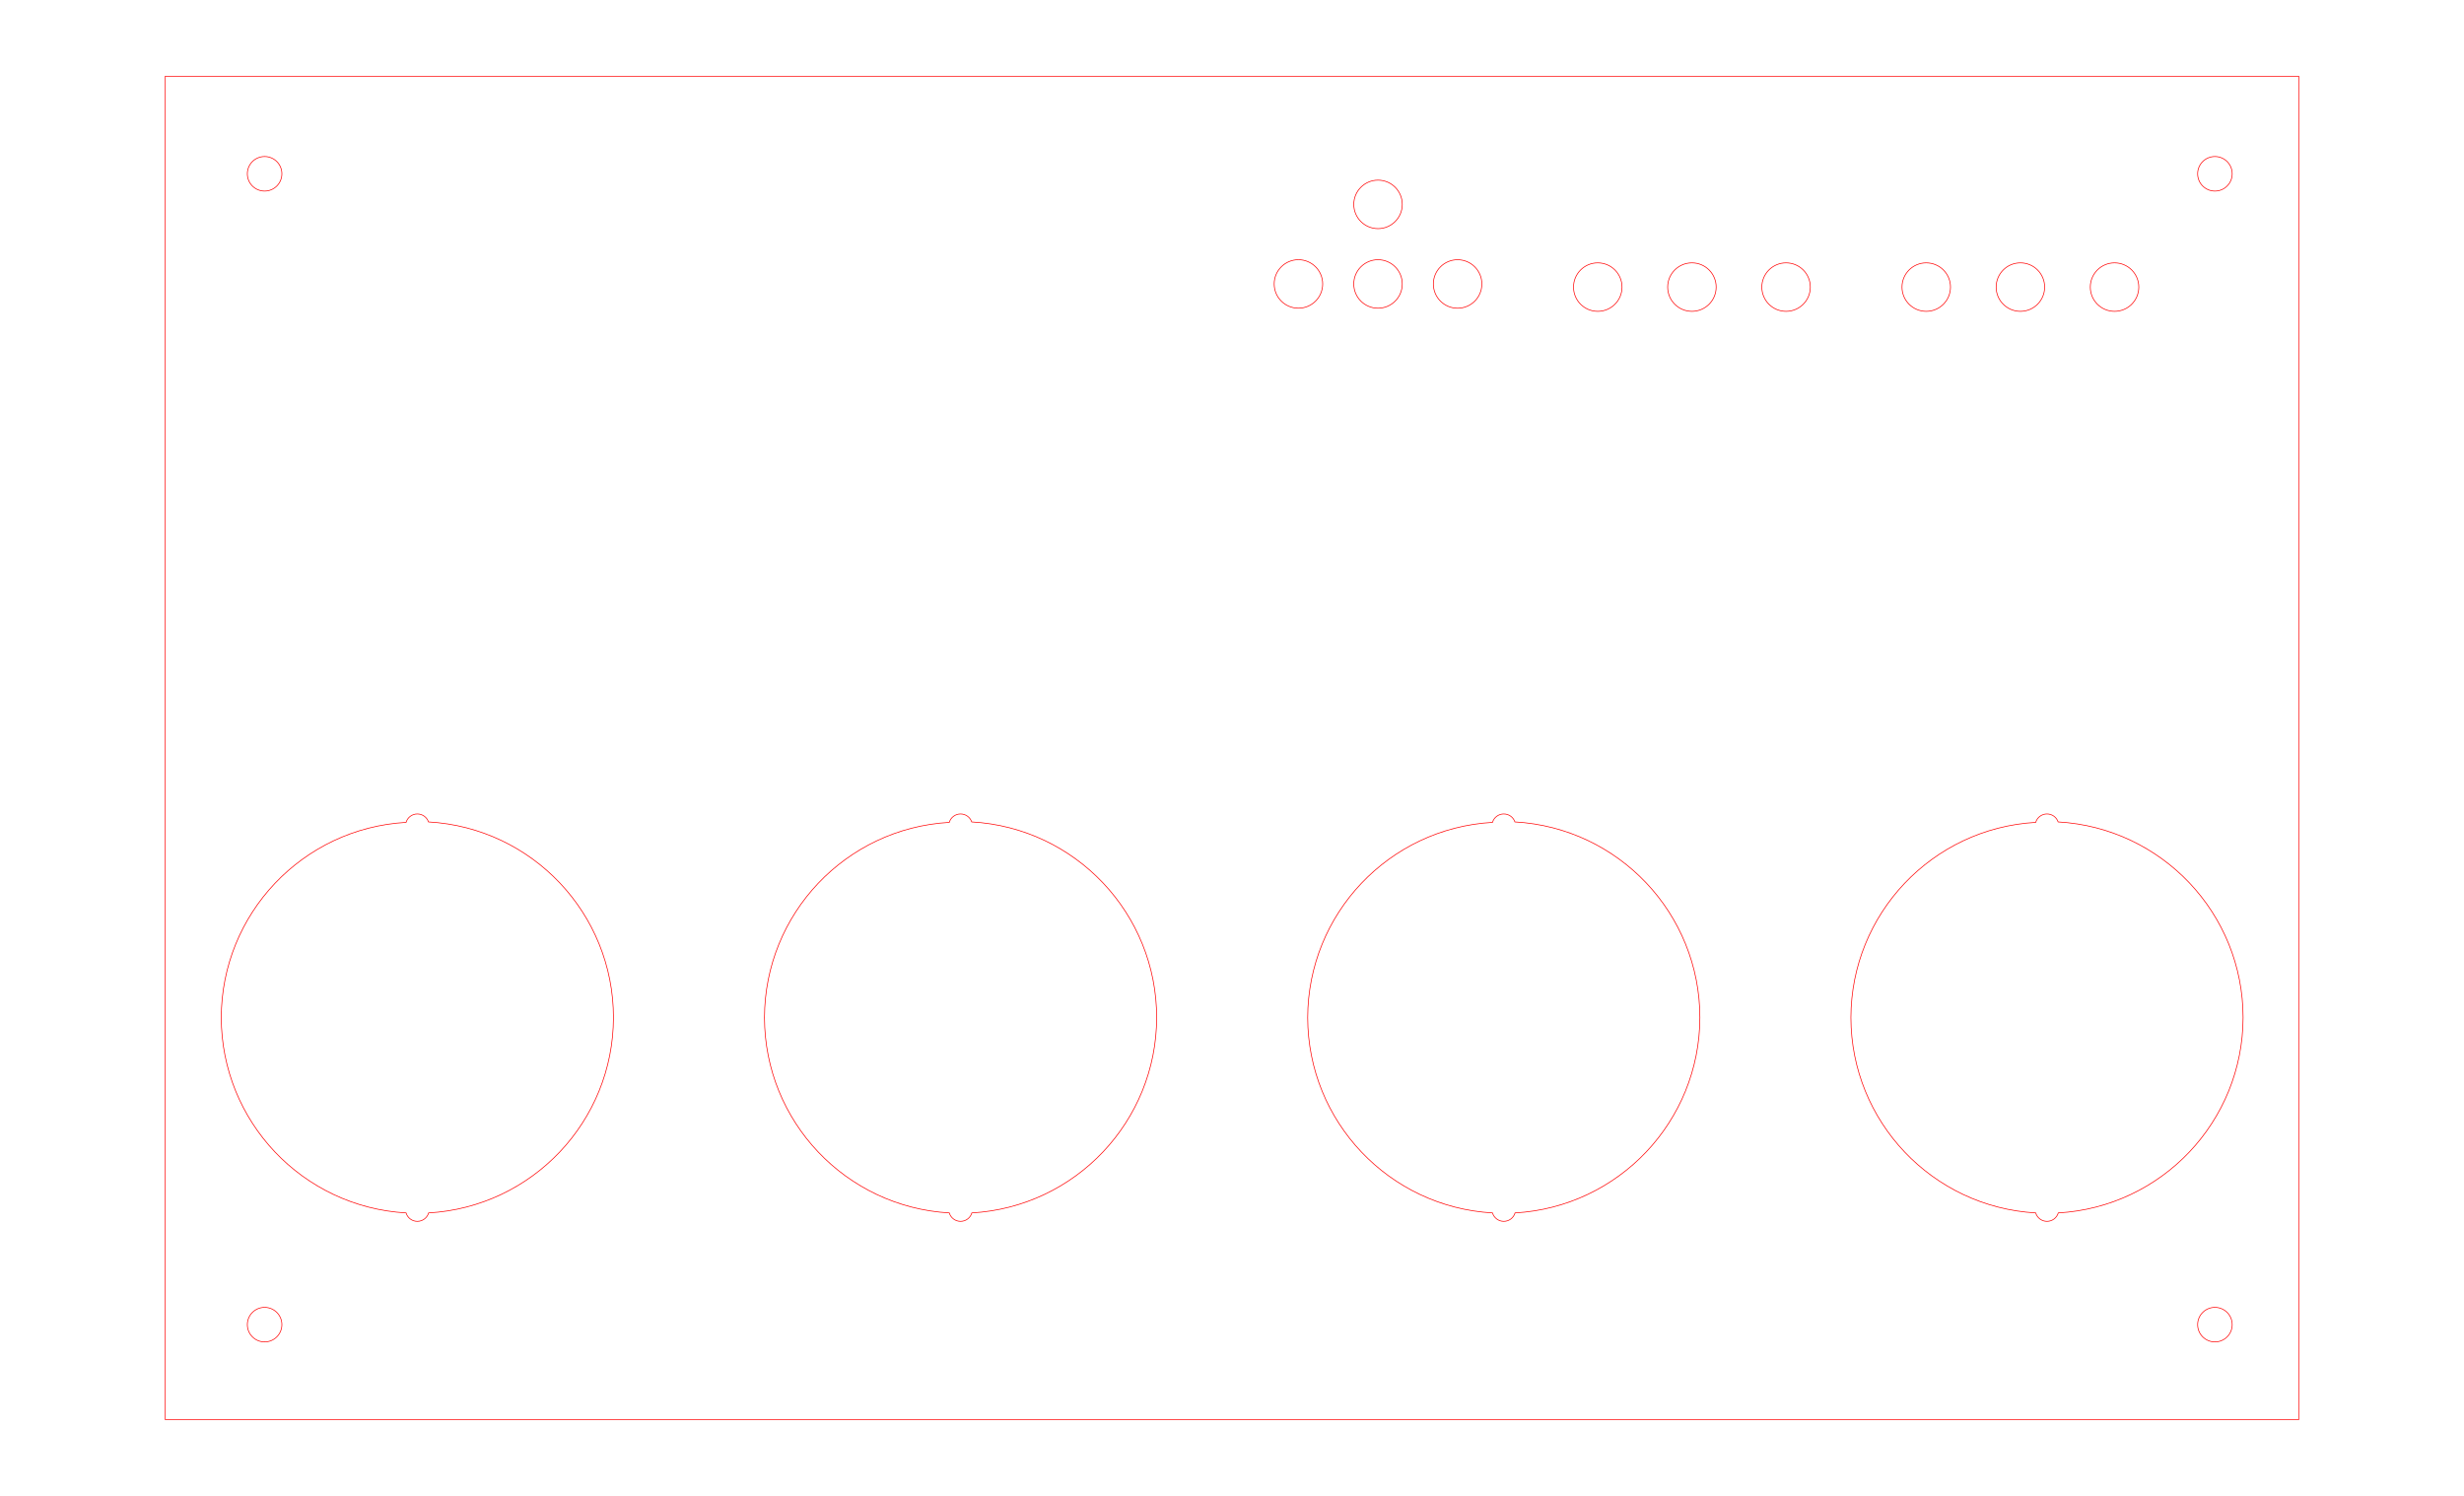
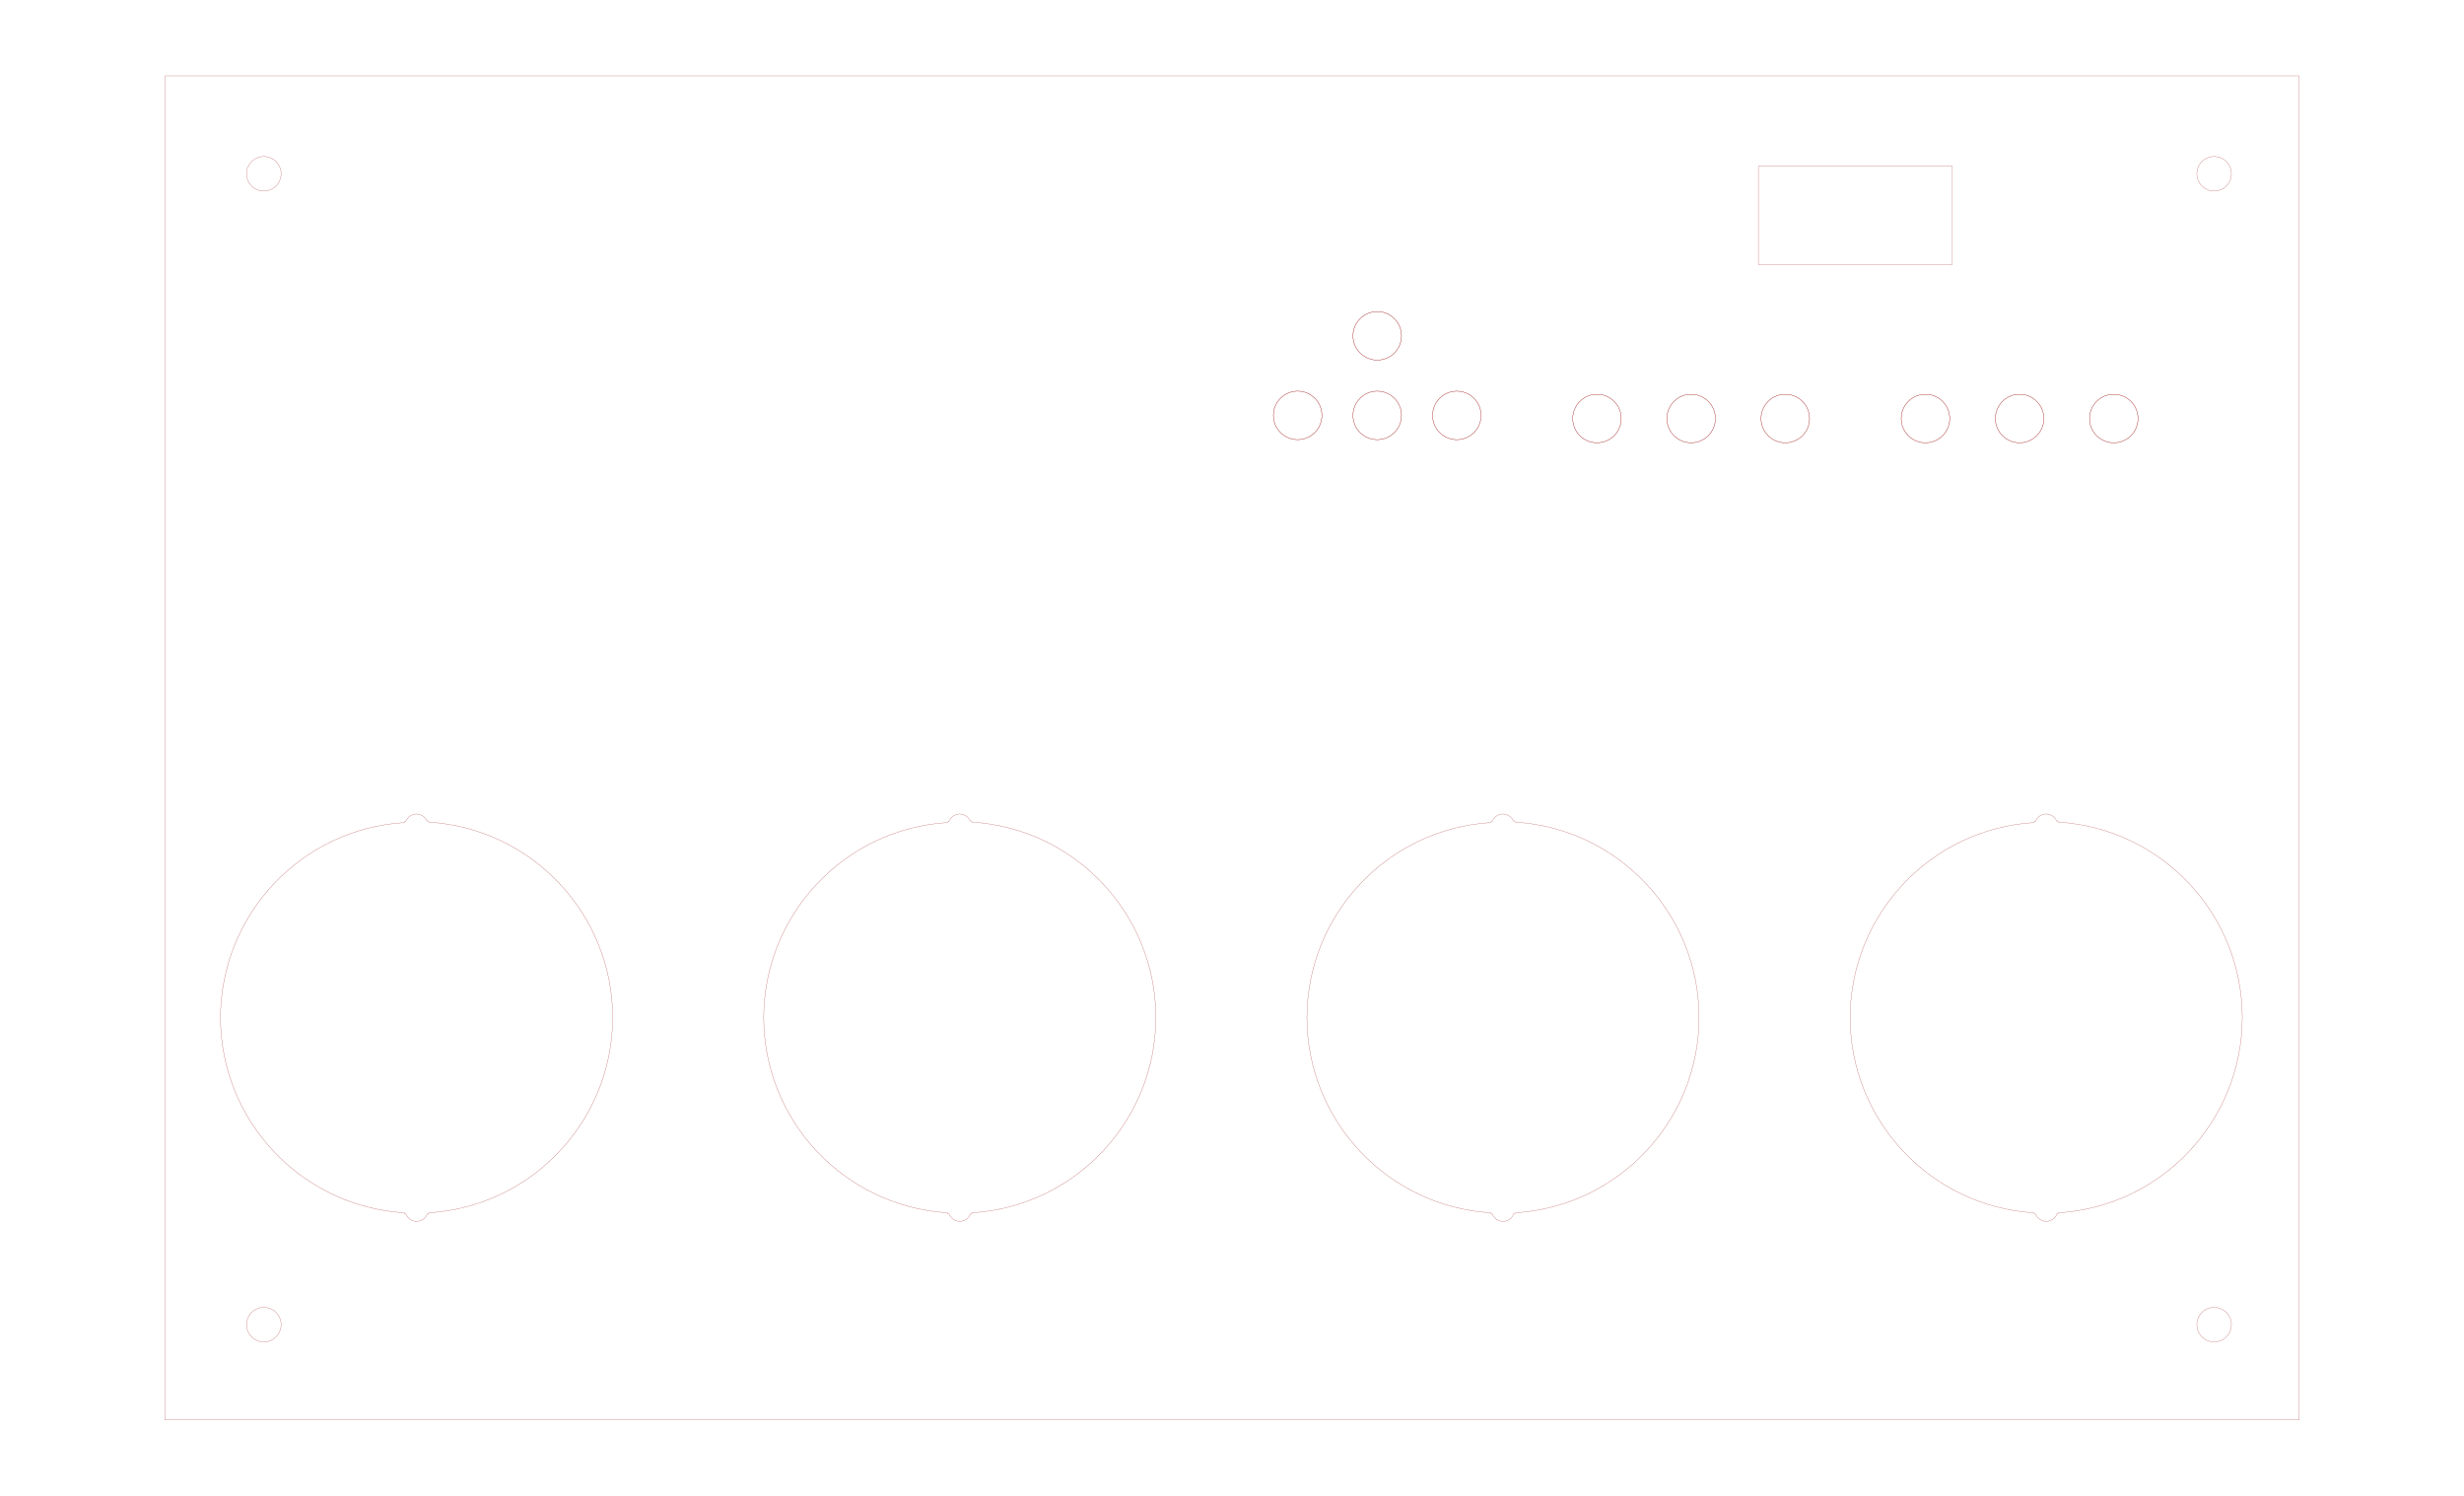
<svg xmlns="http://www.w3.org/2000/svg" width="14in" height="8.5in" viewBox="0 0 355.6 215.9" version="1.1" id="svg1" xml:space="preserve">
  <defs id="defs1">
    <clipPath clipPathUnits="userSpaceOnUse" id="clipPath1610">
      <rect style="fill:#00ffff;stroke-width:0.941;paint-order:stroke fill markers" id="rect1611" width="308" height="194" x="1.2874603e-06" y="0.444" />
    </clipPath>
    <clipPath clipPathUnits="userSpaceOnUse" id="clipPath1610-1">
      <rect style="fill:#00ffff;stroke-width:0.941;paint-order:stroke fill markers" id="rect1611-7" width="308" height="194" x="1.2874603e-06" y="0.444" />
    </clipPath>
  </defs>
  <g id="layer1" transform="translate(-317.9625)">
-     <g id="g3207" transform="translate(342.4677,-194.9846)">
-       <circle style="font-variation-settings:normal;opacity:1;vector-effect:none;fill:none;fill-opacity:1;stroke:#ff0000;stroke-width:0.1;stroke-linecap:square;stroke-linejoin:miter;stroke-miterlimit:4;stroke-dasharray:none;stroke-dashoffset:0;stroke-opacity:1;-inkscape-stroke:none;paint-order:stroke fill markers;stop-color:#000000;stop-opacity:1" id="circle3198" cx="233.258" cy="236.422" r="3.5" />
-       <circle style="font-variation-settings:normal;opacity:1;vector-effect:none;fill:none;fill-opacity:1;stroke:#ff0000;stroke-width:0.1;stroke-linecap:square;stroke-linejoin:miter;stroke-miterlimit:4;stroke-dasharray:none;stroke-dashoffset:0;stroke-opacity:1;-inkscape-stroke:none;paint-order:stroke fill markers;stop-color:#000000;stop-opacity:1" id="circle3199" cx="206.082" cy="236.422" r="3.5" />
-       <circle style="font-variation-settings:normal;opacity:1;vector-effect:none;fill:none;fill-opacity:1;stroke:#ff0000;stroke-width:0.1;stroke-linecap:square;stroke-linejoin:miter;stroke-miterlimit:4;stroke-dasharray:none;stroke-dashoffset:0;stroke-opacity:1;-inkscape-stroke:none;paint-order:stroke fill markers;stop-color:#000000;stop-opacity:1" id="circle3200" cx="219.67" cy="236.422" r="3.5" />
-       <circle style="font-variation-settings:normal;opacity:1;vector-effect:none;fill:none;fill-opacity:1;stroke:#ff0000;stroke-width:0.1;stroke-linecap:square;stroke-linejoin:miter;stroke-miterlimit:4;stroke-dasharray:none;stroke-dashoffset:0;stroke-opacity:1;-inkscape-stroke:none;paint-order:stroke fill markers;stop-color:#000000;stop-opacity:1" id="circle3201" cx="-280.663" cy="236.422" r="3.5" transform="scale(-1,1)" />
-       <circle style="font-variation-settings:normal;opacity:1;vector-effect:none;fill:none;fill-opacity:1;stroke:#ff0000;stroke-width:0.1;stroke-linecap:square;stroke-linejoin:miter;stroke-miterlimit:4;stroke-dasharray:none;stroke-dashoffset:0;stroke-opacity:1;-inkscape-stroke:none;paint-order:stroke fill markers;stop-color:#000000;stop-opacity:1" id="circle3202" cx="-267.075" cy="236.422" r="3.5" transform="scale(-1,1)" />
-       <circle style="font-variation-settings:normal;opacity:1;vector-effect:none;fill:none;fill-opacity:1;stroke:#ff0000;stroke-width:0.1;stroke-linecap:square;stroke-linejoin:miter;stroke-miterlimit:4;stroke-dasharray:none;stroke-dashoffset:0;stroke-opacity:1;-inkscape-stroke:none;paint-order:stroke fill markers;stop-color:#000000;stop-opacity:1" id="circle3203" cx="-253.487" cy="236.422" r="3.5" transform="scale(-1,1)" />
-       <circle style="font-variation-settings:normal;vector-effect:none;fill:none;fill-opacity:1;stroke:#ff0000;stroke-width:0.1;stroke-linecap:square;stroke-linejoin:miter;stroke-miterlimit:4;stroke-dasharray:none;stroke-dashoffset:0;stroke-opacity:1;-inkscape-stroke:none;paint-order:stroke fill markers;stop-color:#000000" id="circle3204" cx="162.882" cy="235.968" r="3.5" />
-       <circle style="font-variation-settings:normal;opacity:1;vector-effect:none;fill:none;fill-opacity:1;stroke:#ff0000;stroke-width:0.1;stroke-linecap:square;stroke-linejoin:miter;stroke-miterlimit:4;stroke-dasharray:none;stroke-dashoffset:0;stroke-opacity:1;-inkscape-stroke:none;paint-order:stroke fill markers;stop-color:#000000;stop-opacity:1" id="circle3205" cx="-185.854" cy="235.972" r="3.5" transform="scale(-1,1)" />
-       <circle style="font-variation-settings:normal;opacity:1;vector-effect:none;fill:none;fill-opacity:1;stroke:#ff0000;stroke-width:0.1;stroke-linecap:square;stroke-linejoin:miter;stroke-miterlimit:4;stroke-dasharray:none;stroke-dashoffset:0;stroke-opacity:1;-inkscape-stroke:none;paint-order:stroke fill markers;stop-color:#000000;stop-opacity:1" id="circle3206" cx="174.368" cy="235.97" r="3.5" />
-       <circle style="font-variation-settings:normal;opacity:1;vector-effect:none;fill:none;fill-opacity:1;stroke:#ff0000;stroke-width:0.1;stroke-linecap:square;stroke-linejoin:miter;stroke-miterlimit:4;stroke-dasharray:none;stroke-dashoffset:0;stroke-opacity:1;-inkscape-stroke:none;paint-order:stroke fill markers;stop-color:#000000;stop-opacity:1" id="circle3207" cx="224.485" cy="174.369" r="3.5" transform="matrix(0,1,1,0,0,0)" />
+     <g id="g3" style="stroke:#a32929;stroke-width:0.035;stroke-dasharray:none;stroke-opacity:1" transform="translate(2.0844727e-5)">
+       <circle style="font-variation-settings:normal;fill:none;fill-opacity:1;stroke:#a32929;stroke-width:0.035;stroke-linecap:square;stroke-linejoin:miter;stroke-miterlimit:4;stroke-dasharray:none;stroke-dashoffset:0;stroke-opacity:1;paint-order:stroke fill markers;stop-color:#000000" id="circle5832-5" cx="356.038" cy="25.084" r="2.493" />
+       <circle style="font-variation-settings:normal;fill:none;fill-opacity:1;stroke:#a32929;stroke-width:0.035;stroke-linecap:square;stroke-linejoin:miter;stroke-miterlimit:4;stroke-dasharray:none;stroke-dashoffset:0;stroke-opacity:1;paint-order:stroke fill markers;stop-color:#000000" id="circle5833-2" cx="356.038" cy="191.188" r="2.493" />
+       <circle style="font-variation-settings:normal;fill:none;fill-opacity:1;stroke:#a32929;stroke-width:0.035;stroke-linecap:square;stroke-linejoin:miter;stroke-miterlimit:4;stroke-dasharray:none;stroke-dashoffset:0;stroke-opacity:1;paint-order:stroke fill markers;stop-color:#000000" id="circle5835-7" cx="637.504" cy="191.188" r="2.493" />
+       <path id="path1617-9" style="font-variation-settings:normal;fill:none;fill-opacity:1;stroke:#a32929;stroke-width:0.035;stroke-linecap:square;stroke-linejoin:miter;stroke-miterlimit:4;stroke-dasharray:none;stroke-dashoffset:0;stroke-opacity:1;paint-order:stroke fill markers;stop-color:#000000" d="m 456.478,117.479 a 1.7,1.7 0 0 0 -1.563,1.095 0.152,0.152 0 0 0 -0.067,-0.015 0.152,0.152 0 0 0 -0.152,0.152 0.152,0.152 0 0 0 10e-4,0.005 28.3,28.3 0 0 0 -26.519,28.164 28.3,28.3 0 0 0 26.517,28.163 0.152,0.152 0 0 0 -0.004,0.031 0.152,0.152 0 0 0 0.152,0.152 0.152,0.152 0 0 0 0.081,-0.023 1.7,1.7 0 0 0 1.553,1.077 1.7,1.7 0 0 0 1.559,-1.088 0.152,0.152 0 0 0 0.072,0.019 0.152,0.152 0 0 0 0.152,-0.152 0.152,0.152 0 0 0 -10e-4,-0.015 28.3,28.3 0 0 0 26.517,-28.163 28.3,28.3 0 0 0 -26.534,-28.229 0.152,0.152 0 0 0 0.002,-0.022 0.152,0.152 0 0 0 -0.152,-0.152 0.152,0.152 0 0 0 -0.094,0.036 1.7,1.7 0 0 0 -1.521,-1.032 z" />
+       <path id="path1617-1-0" style="font-variation-settings:normal;display:inline;fill:none;fill-opacity:1;stroke:#a32929;stroke-width:0.035;stroke-linecap:square;stroke-linejoin:miter;stroke-miterlimit:4;stroke-dasharray:none;stroke-dashoffset:0;stroke-opacity:1;paint-order:stroke fill markers;stop-color:#000000" d="m 378.083,117.483 a 1.7,1.7 0 0 0 -1.563,1.095 0.152,0.152 0 0 0 -0.067,-0.015 0.152,0.152 0 0 0 -0.152,0.152 0.152,0.152 0 0 0 10e-4,0.005 28.3,28.3 0 0 0 -26.519,28.164 28.3,28.3 0 0 0 26.517,28.163 0.152,0.152 0 0 0 -0.004,0.031 0.152,0.152 0 0 0 0.152,0.152 0.152,0.152 0 0 0 0.081,-0.023 1.7,1.7 0 0 0 1.553,1.077 1.7,1.7 0 0 0 1.559,-1.088 0.152,0.152 0 0 0 0.072,0.019 0.152,0.152 0 0 0 0.152,-0.152 0.152,0.152 0 0 0 -10e-4,-0.015 28.3,28.3 0 0 0 26.517,-28.163 28.3,28.3 0 0 0 -26.534,-28.229 0.152,0.152 0 0 0 0.002,-0.022 0.152,0.152 0 0 0 -0.152,-0.152 0.152,0.152 0 0 0 -0.094,0.036 1.7,1.7 0 0 0 -1.521,-1.032 z" />
+       <path id="path29-8" style="font-variation-settings:normal;display:inline;fill:none;fill-opacity:1;stroke:#a32929;stroke-width:0.035;stroke-linecap:square;stroke-linejoin:miter;stroke-miterlimit:4;stroke-dasharray:none;stroke-dashoffset:0;stroke-opacity:1;paint-order:stroke fill markers;stop-color:#000000" d="m 534.873,117.483 a 1.7,1.7 0 0 0 -1.563,1.095 0.152,0.152 0 0 0 -0.067,-0.015 0.152,0.152 0 0 0 -0.152,0.152 0.152,0.152 0 0 0 0.001,0.005 28.3,28.3 0 0 0 -26.519,28.164 28.3,28.3 0 0 0 26.517,28.163 0.152,0.152 0 0 0 -0.004,0.031 0.152,0.152 0 0 0 0.152,0.152 0.152,0.152 0 0 0 0.081,-0.023 1.7,1.7 0 0 0 1.553,1.077 1.7,1.7 0 0 0 1.559,-1.088 0.152,0.152 0 0 0 0.072,0.019 0.152,0.152 0 0 0 0.152,-0.152 0.152,0.152 0 0 0 -10e-4,-0.015 28.3,28.3 0 0 0 26.517,-28.163 28.3,28.3 0 0 0 -26.534,-28.229 0.152,0.152 0 0 0 0.002,-0.022 0.152,0.152 0 0 0 -0.152,-0.152 0.152,0.152 0 0 0 -0.094,0.036 1.7,1.7 0 0 0 -1.521,-1.032 z" />
+       <path id="path30-3" style="font-variation-settings:normal;display:inline;fill:none;fill-opacity:1;stroke:#a32929;stroke-width:0.035;stroke-linecap:square;stroke-linejoin:miter;stroke-miterlimit:4;stroke-dasharray:none;stroke-dashoffset:0;stroke-opacity:1;paint-order:stroke fill markers;stop-color:#000000" d="m 613.269,117.483 a 1.7,1.7 0 0 0 -1.563,1.095 0.152,0.152 0 0 0 -0.067,-0.015 0.152,0.152 0 0 0 -0.152,0.152 0.152,0.152 0 0 0 10e-4,0.005 28.3,28.3 0 0 0 -26.519,28.164 28.3,28.3 0 0 0 26.517,28.163 0.152,0.152 0 0 0 -0.004,0.031 0.152,0.152 0 0 0 0.152,0.152 0.152,0.152 0 0 0 0.081,-0.023 1.7,1.7 0 0 0 1.553,1.077 1.7,1.7 0 0 0 1.559,-1.088 0.152,0.152 0 0 0 0.072,0.019 0.152,0.152 0 0 0 0.152,-0.152 0.152,0.152 0 0 0 -10e-4,-0.015 28.3,28.3 0 0 0 26.517,-28.163 28.3,28.3 0 0 0 -26.534,-28.229 0.152,0.152 0 0 0 0.002,-0.022 0.152,0.152 0 0 0 -0.152,-0.152 0.152,0.152 0 0 0 -0.094,0.036 1.7,1.7 0 0 0 -1.521,-1.032 z" />
+       <rect style="font-variation-settings:normal;display:inline;fill:none;fill-opacity:1;stroke:#a32929;stroke-width:0.035;stroke-linecap:square;stroke-linejoin:miter;stroke-miterlimit:4;stroke-dasharray:none;stroke-dashoffset:0;stroke-opacity:1;paint-order:stroke fill markers;stop-color:#000000" id="rect4006-5" width="308" height="194" x="341.763" y="10.95" />
+       <circle style="font-variation-settings:normal;fill:none;fill-opacity:1;stroke:#a32929;stroke-width:0.035;stroke-linecap:square;stroke-linejoin:miter;stroke-miterlimit:4;stroke-dasharray:none;stroke-dashoffset:0;stroke-opacity:1;paint-order:stroke fill markers;stop-color:#000000" id="circle5834-8" cx="637.504" cy="25.084" r="2.493" />
+       <path id="path7-1" style="font-variation-settings:normal;display:inline;fill:none;fill-opacity:1;stroke:#a32929;stroke-width:0.035;stroke-linecap:square;stroke-linejoin:miter;stroke-miterlimit:4;stroke-dasharray:none;stroke-dashoffset:0;stroke-opacity:1;paint-order:stroke fill markers;stop-color:#000000" d="m 571.728,23.985 v 14.2 h 28 V 23.985 Z" />
+       <g id="g2" style="stroke-width:0.035;stroke-dasharray:none;stroke:#a32929;stroke-opacity:1">
+         <g id="g1224-6" transform="translate(-41.22292,-256.2146)" style="stroke:#a32929;stroke-width:0.035;stroke-dasharray:none;stroke-opacity:1">
+           <circle style="font-variation-settings:normal;fill:none;fill-opacity:1;stroke:#a32929;stroke-width:0.035;stroke-linecap:square;stroke-linejoin:miter;stroke-miterlimit:4;stroke-dasharray:none;stroke-dashoffset:0;stroke-opacity:1;paint-order:stroke fill markers;stop-color:#000000" id="circle5959-53" cx="616.836" cy="316.622" r="3.5" />
+           <circle style="font-variation-settings:normal;fill:none;fill-opacity:1;stroke:#a32929;stroke-width:0.035;stroke-linecap:square;stroke-linejoin:miter;stroke-miterlimit:4;stroke-dasharray:none;stroke-dashoffset:0;stroke-opacity:1;paint-order:stroke fill markers;stop-color:#000000" id="circle5960-7" cx="589.661" cy="316.622" r="3.5" />
+           <circle style="font-variation-settings:normal;fill:none;fill-opacity:1;stroke:#a32929;stroke-width:0.035;stroke-linecap:square;stroke-linejoin:miter;stroke-miterlimit:4;stroke-dasharray:none;stroke-dashoffset:0;stroke-opacity:1;paint-order:stroke fill markers;stop-color:#000000" id="circle5961-9" cx="603.248" cy="316.622" r="3.5" />
+           <circle style="font-variation-settings:normal;fill:none;fill-opacity:1;stroke:#a32929;stroke-width:0.035;stroke-linecap:square;stroke-linejoin:miter;stroke-miterlimit:4;stroke-dasharray:none;stroke-dashoffset:0;stroke-opacity:1;paint-order:stroke fill markers;stop-color:#000000" id="circle5962-0" cx="-664.241" cy="316.622" r="3.5" transform="scale(-1,1)" />
+           <circle style="font-variation-settings:normal;fill:none;fill-opacity:1;stroke:#a32929;stroke-width:0.035;stroke-linecap:square;stroke-linejoin:miter;stroke-miterlimit:4;stroke-dasharray:none;stroke-dashoffset:0;stroke-opacity:1;paint-order:stroke fill markers;stop-color:#000000" id="circle5963-4" cx="-650.653" cy="316.622" r="3.5" transform="scale(-1,1)" />
+           <circle style="font-variation-settings:normal;fill:none;fill-opacity:1;stroke:#a32929;stroke-width:0.035;stroke-linecap:square;stroke-linejoin:miter;stroke-miterlimit:4;stroke-dasharray:none;stroke-dashoffset:0;stroke-opacity:1;paint-order:stroke fill markers;stop-color:#000000" id="circle5964-5" cx="-637.065" cy="316.622" r="3.5" transform="scale(-1,1)" />
+           <circle style="font-variation-settings:normal;fill:none;fill-opacity:1;stroke:#a32929;stroke-width:0.035;stroke-linecap:square;stroke-linejoin:miter;stroke-miterlimit:4;stroke-dasharray:none;stroke-dashoffset:0;stroke-opacity:1;paint-order:stroke fill markers;stop-color:#000000" id="circle5965-6" cx="546.461" cy="316.169" r="3.5" />
+           <circle style="font-variation-settings:normal;fill:none;fill-opacity:1;stroke:#a32929;stroke-width:0.035;stroke-linecap:square;stroke-linejoin:miter;stroke-miterlimit:4;stroke-dasharray:none;stroke-dashoffset:0;stroke-opacity:1;paint-order:stroke fill markers;stop-color:#000000" id="circle5966-1" cx="-569.432" cy="316.173" r="3.5" transform="scale(-1,1)" />
+           <circle style="font-variation-settings:normal;fill:none;fill-opacity:1;stroke:#a32929;stroke-width:0.035;stroke-linecap:square;stroke-linejoin:miter;stroke-miterlimit:4;stroke-dasharray:none;stroke-dashoffset:0;stroke-opacity:1;paint-order:stroke fill markers;stop-color:#000000" id="circle5967-0" cx="557.946" cy="316.171" r="3.5" />
+           <circle style="font-variation-settings:normal;fill:none;fill-opacity:1;stroke:#a32929;stroke-width:0.035;stroke-linecap:square;stroke-linejoin:miter;stroke-miterlimit:4;stroke-dasharray:none;stroke-dashoffset:0;stroke-opacity:1;paint-order:stroke fill markers;stop-color:#000000" id="circle5968-0" cx="304.685" cy="557.947" r="3.5" transform="matrix(0,1,1,0,0,0)" />
+         </g>
+         <circle style="font-variation-settings:normal;fill:none;fill-opacity:1;stroke:#a32929;stroke-width:0.035;stroke-linecap:square;stroke-linejoin:miter;stroke-miterlimit:4;stroke-dasharray:none;stroke-dashoffset:0;stroke-opacity:1;paint-order:stroke fill markers;stop-color:#000000" id="circle5959-5-9" cx="575.614" cy="60.408" r="3.5" />
+         <circle style="font-variation-settings:normal;fill:none;fill-opacity:1;stroke:#a32929;stroke-width:0.035;stroke-linecap:square;stroke-linejoin:miter;stroke-miterlimit:4;stroke-dasharray:none;stroke-dashoffset:0;stroke-opacity:1;paint-order:stroke fill markers;stop-color:#000000" id="circle5960-9-4" cx="548.438" cy="60.408" r="3.5" />
+         <circle style="font-variation-settings:normal;fill:none;fill-opacity:1;stroke:#a32929;stroke-width:0.035;stroke-linecap:square;stroke-linejoin:miter;stroke-miterlimit:4;stroke-dasharray:none;stroke-dashoffset:0;stroke-opacity:1;paint-order:stroke fill markers;stop-color:#000000" id="circle5961-8-5" cx="562.026" cy="60.408" r="3.5" />
+         <circle style="font-variation-settings:normal;fill:none;fill-opacity:1;stroke:#a32929;stroke-width:0.035;stroke-linecap:square;stroke-linejoin:miter;stroke-miterlimit:4;stroke-dasharray:none;stroke-dashoffset:0;stroke-opacity:1;paint-order:stroke fill markers;stop-color:#000000" id="circle5962-7-9" cx="-623.018" cy="60.408" r="3.5" transform="scale(-1,1)" />
+         <circle style="font-variation-settings:normal;fill:none;fill-opacity:1;stroke:#a32929;stroke-width:0.035;stroke-linecap:square;stroke-linejoin:miter;stroke-miterlimit:4;stroke-dasharray:none;stroke-dashoffset:0;stroke-opacity:1;paint-order:stroke fill markers;stop-color:#000000" id="circle5963-8-6" cx="-609.43" cy="60.408" r="3.5" transform="scale(-1,1)" />
+         <circle style="font-variation-settings:normal;fill:none;fill-opacity:1;stroke:#a32929;stroke-width:0.035;stroke-linecap:square;stroke-linejoin:miter;stroke-miterlimit:4;stroke-dasharray:none;stroke-dashoffset:0;stroke-opacity:1;paint-order:stroke fill markers;stop-color:#000000" id="circle5964-3-1" cx="-595.842" cy="60.408" r="3.5" transform="scale(-1,1)" />
+         <circle style="font-variation-settings:normal;fill:none;fill-opacity:1;stroke:#a32929;stroke-width:0.035;stroke-linecap:square;stroke-linejoin:miter;stroke-miterlimit:4;stroke-dasharray:none;stroke-dashoffset:0;stroke-opacity:1;paint-order:stroke fill markers;stop-color:#000000" id="circle5965-2-7" cx="505.238" cy="59.954" r="3.5" />
+         <circle style="font-variation-settings:normal;fill:none;fill-opacity:1;stroke:#a32929;stroke-width:0.035;stroke-linecap:square;stroke-linejoin:miter;stroke-miterlimit:4;stroke-dasharray:none;stroke-dashoffset:0;stroke-opacity:1;paint-order:stroke fill markers;stop-color:#000000" id="circle5966-2-7" cx="-528.209" cy="59.958" r="3.5" transform="scale(-1,1)" />
+         <circle style="font-variation-settings:normal;fill:none;fill-opacity:1;stroke:#a32929;stroke-width:0.035;stroke-linecap:square;stroke-linejoin:miter;stroke-miterlimit:4;stroke-dasharray:none;stroke-dashoffset:0;stroke-opacity:1;paint-order:stroke fill markers;stop-color:#000000" id="circle5967-4-1" cx="516.723" cy="59.956" r="3.5" />
+         <circle style="font-variation-settings:normal;fill:none;fill-opacity:1;stroke:#a32929;stroke-width:0.035;stroke-linecap:square;stroke-linejoin:miter;stroke-miterlimit:4;stroke-dasharray:none;stroke-dashoffset:0;stroke-opacity:1;paint-order:stroke fill markers;stop-color:#000000" id="circle5968-3-5" cx="48.471" cy="516.724" r="3.5" transform="matrix(0,1,1,0,0,0)" />
+       </g>
    </g>
-     <g id="g3211" transform="translate(341.8004,10.95)">
-       <circle style="font-variation-settings:normal;vector-effect:none;fill:none;fill-opacity:1;stroke:#ff0000;stroke-width:0.1;stroke-linecap:square;stroke-linejoin:miter;stroke-miterlimit:4;stroke-dasharray:none;stroke-dashoffset:0;stroke-opacity:1;-inkscape-stroke:none;paint-order:stroke fill markers;stop-color:#000000" id="circle3208" cx="14.35" cy="14.134" r="2.493" />
-       <circle style="font-variation-settings:normal;vector-effect:none;fill:none;fill-opacity:1;stroke:#ff0000;stroke-width:0.1;stroke-linecap:square;stroke-linejoin:miter;stroke-miterlimit:4;stroke-dasharray:none;stroke-dashoffset:0;stroke-opacity:1;-inkscape-stroke:none;paint-order:stroke fill markers;stop-color:#000000" id="circle3209" cx="14.35" cy="180.238" r="2.493" />
-       <circle style="font-variation-settings:normal;vector-effect:none;fill:none;fill-opacity:1;stroke:#ff0000;stroke-width:0.1;stroke-linecap:square;stroke-linejoin:miter;stroke-miterlimit:4;stroke-dasharray:none;stroke-dashoffset:0;stroke-opacity:1;-inkscape-stroke:none;paint-order:stroke fill markers;stop-color:#000000" id="circle3210" cx="295.816" cy="14.134" r="2.493" />
-       <circle style="font-variation-settings:normal;vector-effect:none;fill:none;fill-opacity:1;stroke:#ff0000;stroke-width:0.1;stroke-linecap:square;stroke-linejoin:miter;stroke-miterlimit:4;stroke-dasharray:none;stroke-dashoffset:0;stroke-opacity:1;-inkscape-stroke:none;paint-order:stroke fill markers;stop-color:#000000" id="circle3211" cx="295.816" cy="180.238" r="2.493" />
-     </g>
-     <g id="g3214" transform="translate(23.06667,10.95)">
-       <path id="path3211" style="font-variation-settings:normal;vector-effect:none;fill:none;fill-opacity:1;stroke:#ff0000;stroke-width:0.1;stroke-linecap:square;stroke-linejoin:miter;stroke-miterlimit:4;stroke-dasharray:none;stroke-dashoffset:0;stroke-opacity:1;-inkscape-stroke:none;paint-order:stroke fill markers;stop-color:#000000" d="m 355.128,106.529 a 1.7,1.7 0 0 0 -1.63,1.216 28.3,28.3 0 0 0 -26.67,28.184 28.3,28.3 0 0 0 26.67,28.183 1.7,1.7 0 0 0 1.63,1.216 1.7,1.7 0 0 0 1.629,-1.216 28.3,28.3 0 0 0 26.671,-28.183 28.3,28.3 0 0 0 -26.692,-28.25 1.7,1.7 0 0 0 -1.608,-1.15 z" />
-       <path id="path3212" style="font-variation-settings:normal;vector-effect:none;fill:none;fill-opacity:1;stroke:#ff0000;stroke-width:0.1;stroke-linecap:square;stroke-linejoin:miter;stroke-miterlimit:4;stroke-dasharray:none;stroke-dashoffset:0;stroke-opacity:1;-inkscape-stroke:none;paint-order:stroke fill markers;stop-color:#000000" d="m 433.524,106.529 a 1.7,1.7 0 0 0 -1.63,1.216 28.3,28.3 0 0 0 -26.67,28.184 28.3,28.3 0 0 0 26.67,28.183 1.7,1.7 0 0 0 1.63,1.216 1.7,1.7 0 0 0 1.629,-1.216 28.3,28.3 0 0 0 26.671,-28.183 28.3,28.3 0 0 0 -26.692,-28.25 1.7,1.7 0 0 0 -1.608,-1.15 z" />
-       <path id="path3213" style="font-variation-settings:normal;vector-effect:none;fill:none;fill-opacity:1;stroke:#ff0000;stroke-width:0.1;stroke-linecap:square;stroke-linejoin:miter;stroke-miterlimit:4;stroke-dasharray:none;stroke-dashoffset:0;stroke-opacity:1;-inkscape-stroke:none;paint-order:stroke fill markers;stop-color:#000000" d="m 511.919,106.529 a 1.7,1.7 0 0 0 -1.63,1.216 28.3,28.3 0 0 0 -26.67,28.184 28.3,28.3 0 0 0 26.67,28.183 1.7,1.7 0 0 0 1.63,1.216 1.7,1.7 0 0 0 1.629,-1.216 28.3,28.3 0 0 0 26.671,-28.183 28.3,28.3 0 0 0 -26.692,-28.25 1.7,1.7 0 0 0 -1.608,-1.15 z" />
-       <path id="path3214" style="font-variation-settings:normal;vector-effect:none;fill:none;fill-opacity:1;stroke:#ff0000;stroke-width:0.1;stroke-linecap:square;stroke-linejoin:miter;stroke-miterlimit:4;stroke-dasharray:none;stroke-dashoffset:0;stroke-opacity:1;-inkscape-stroke:none;paint-order:stroke fill markers;stop-color:#000000" d="m 590.314,106.529 a 1.7,1.7 0 0 0 -1.63,1.216 28.3,28.3 0 0 0 -26.67,28.184 28.3,28.3 0 0 0 26.67,28.183 1.7,1.7 0 0 0 1.63,1.216 1.7,1.7 0 0 0 1.629,-1.216 28.3,28.3 0 0 0 26.671,-28.183 28.3,28.3 0 0 0 -26.692,-28.25 1.7,1.7 0 0 0 -1.608,-1.15 z" />
-     </g>
-     <rect style="font-variation-settings:normal;opacity:1;vector-effect:none;fill:none;fill-opacity:1;stroke:#ff0000;stroke-width:0.1;stroke-linecap:square;stroke-linejoin:miter;stroke-miterlimit:4;stroke-dasharray:none;stroke-dashoffset:0;stroke-opacity:1;-inkscape-stroke:none;paint-order:stroke fill markers;stop-color:#000000;stop-opacity:1" id="rect5" width="307.9" height="193.9" x="341.813" y="11" />
  </g>
</svg>
